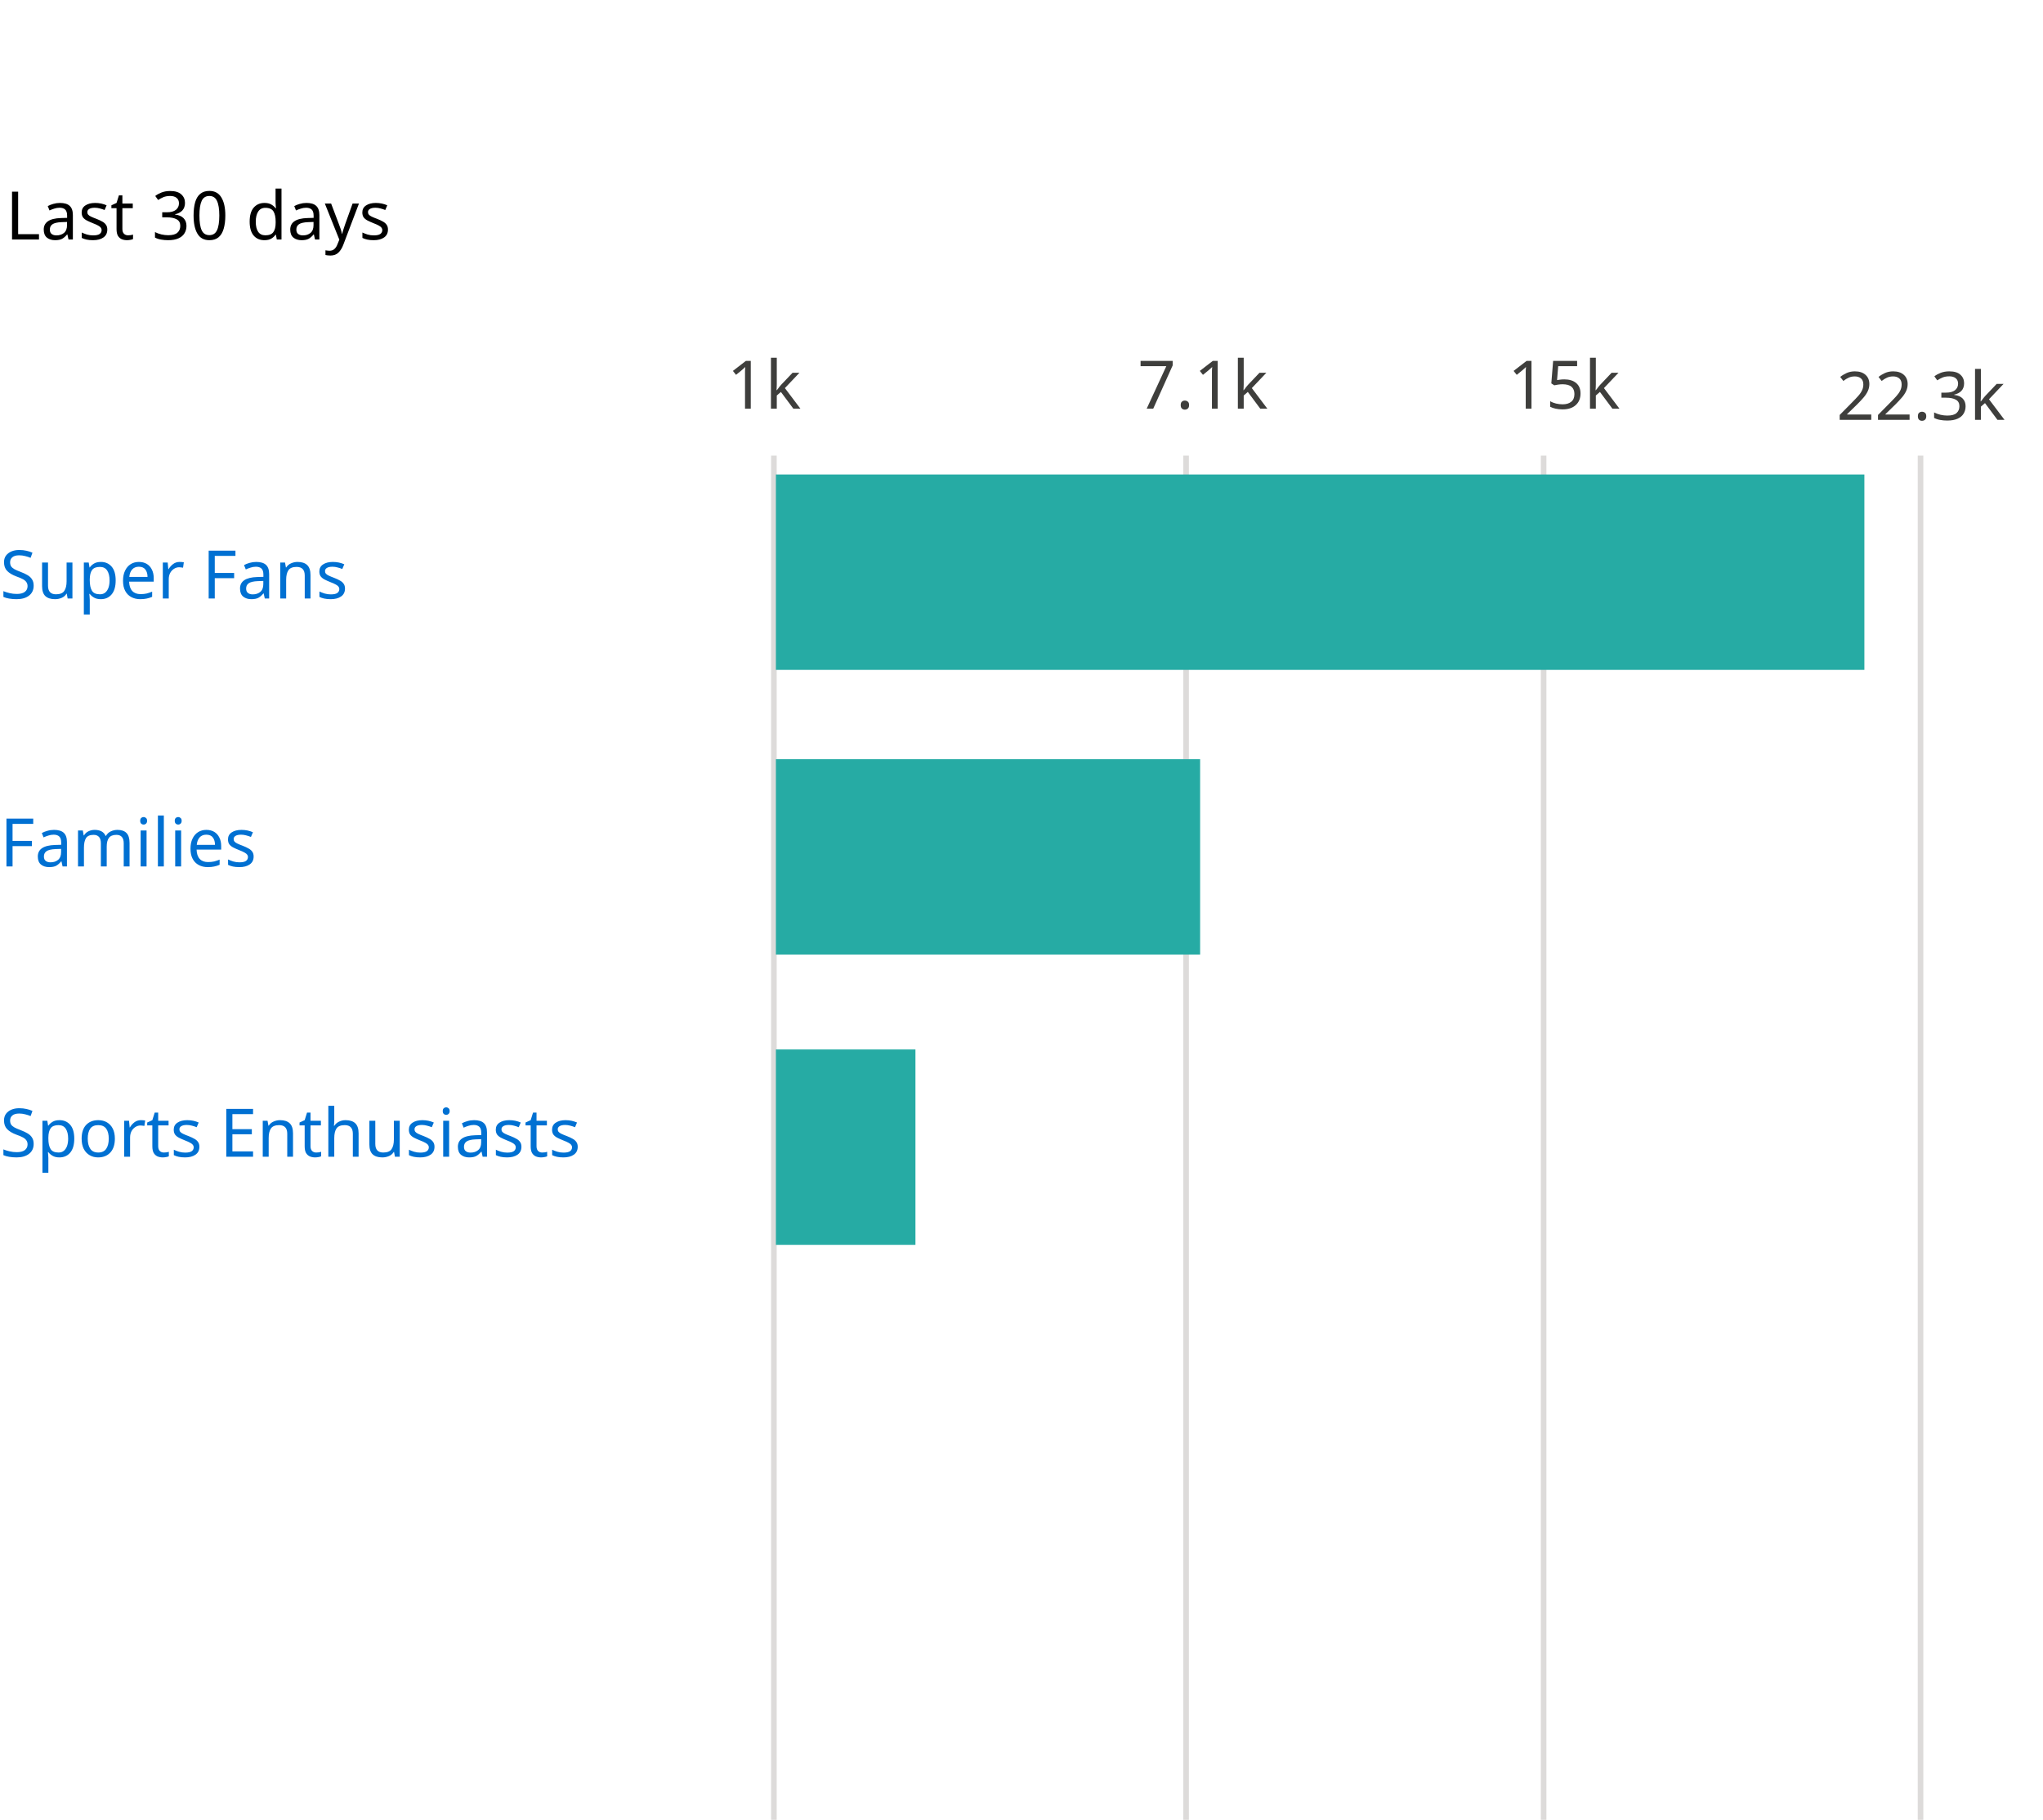
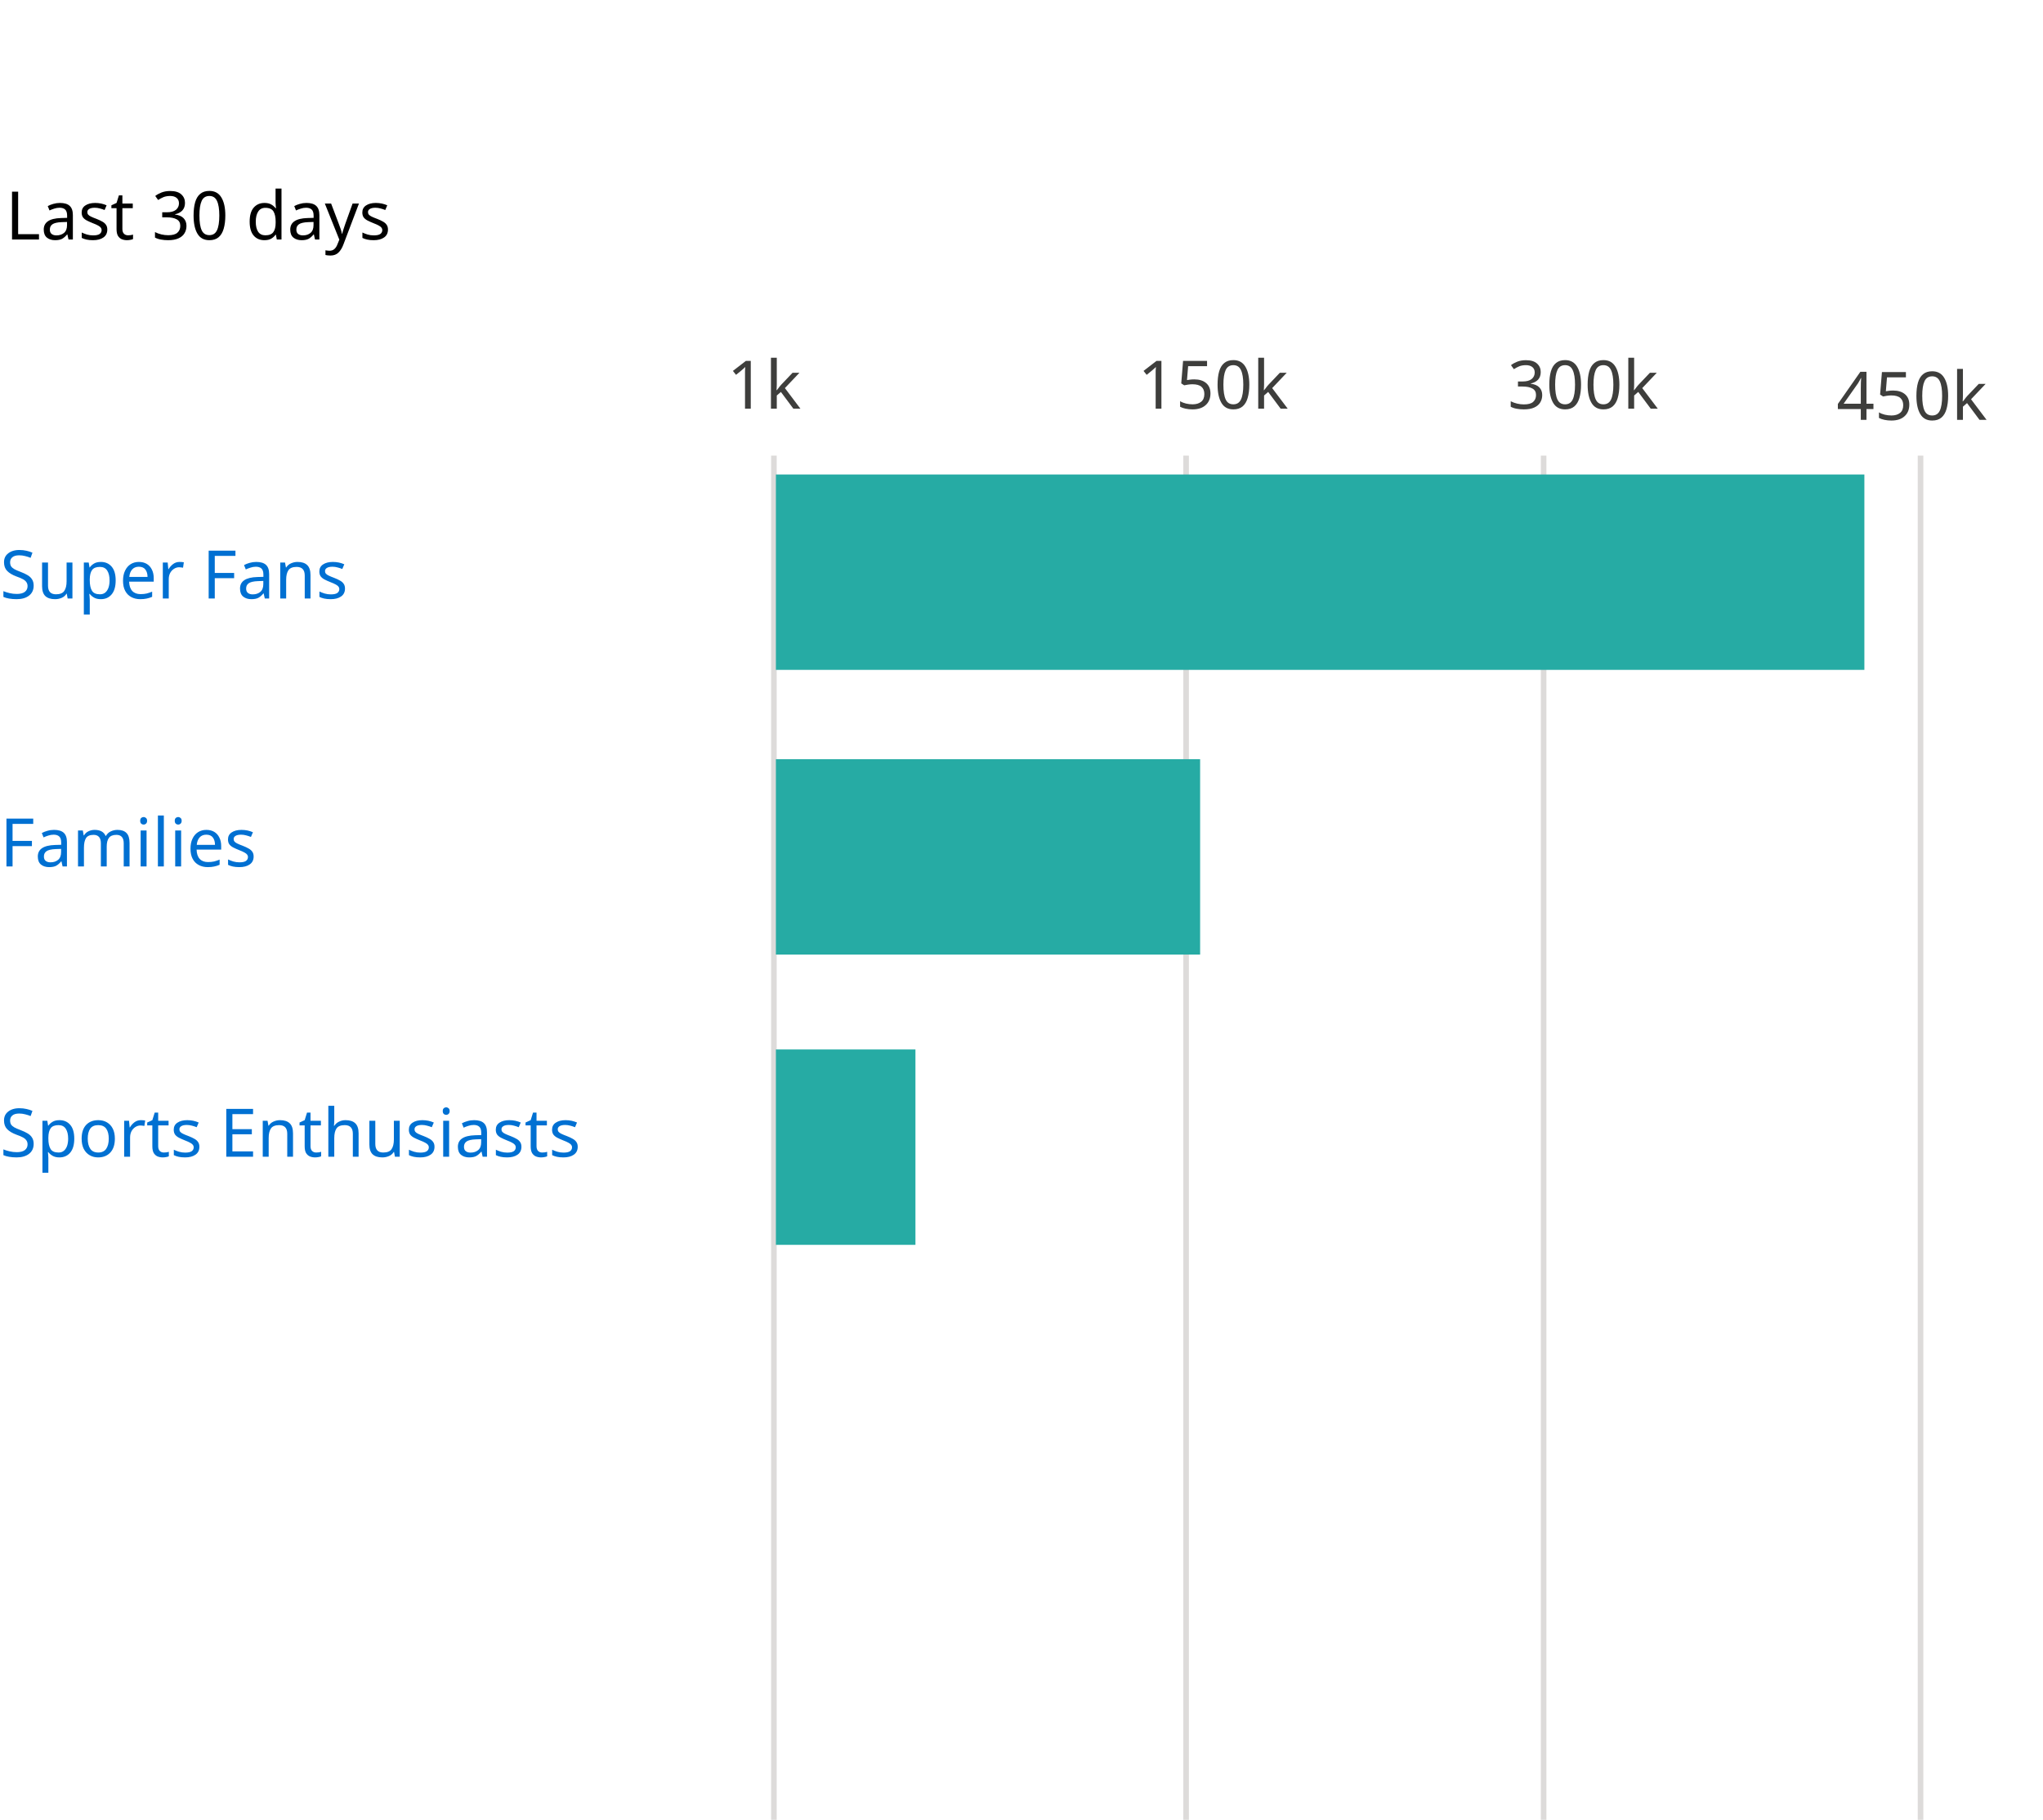
<svg xmlns="http://www.w3.org/2000/svg" style="margin-left: 10px; margin-top: -50px; margin-bottom: 12px;" width="366" height="326" viewBox="0 0 366 326" fill="none">
  <style>
        .growThisBar {
            animation: flipHeads 1s ease-out forwards;
            transform-origin: 140px center;
        }

        @-webkit-keyframes flipHeads {
          from { transform: scaleX(0); }
          to { transform: scaleX(1); }
        }
    </style>
  <g id="Top Segments">
    <g id="Group 55">
      <g id="Gridline">
        <g id="grid7">
          <path id="Path 2" d="M138.643 81.618V326" stroke="#DDDBDA" />
          <text id="$0" fill="#3E3E3C" xml:space="preserve" style="white-space: pre" font-family="Salesforce Sans" font-size="12" letter-spacing="0px">
            <tspan x="130.235" y="73.212">1k</tspan>
          </text>
        </g>
        <g id="grid6">
          <path id="Path 2_2" d="M212.487 81.618V326" stroke="#DDDBDA" />
          <text id="$200" fill="#3E3E3C" xml:space="preserve" style="white-space: pre" font-family="Salesforce Sans" font-size="12" letter-spacing="0px">
-             <tspan x="203.8" y="73.212">7.1k</tspan>
+             <tspan x="203.8" y="73.212">150k</tspan>
          </text>
        </g>
        <g id="grid3">
          <path id="Path 2_3" d="M276.536 81.618V326" stroke="#DDDBDA" />
          <text id="$400" fill="#3E3E3C" xml:space="preserve" style="white-space: pre" font-family="Salesforce Sans" font-size="12" letter-spacing="0px">
-             <tspan x="270.097" y="73.212">15k</tspan>
+             <tspan x="270.097" y="73.212">300k</tspan>
          </text>
        </g>
        <g id="grid1">
          <path id="Path 2_4" d="M344.061 81.618V326" stroke="#DDDBDA" />
          <text id="$600" fill="#3E3E3C" xml:space="preserve" style="white-space: pre" font-family="Salesforce Sans" font-size="12" letter-spacing="0px">
-             <tspan x="329" y="75.212">22.3k</tspan>
+             <tspan x="329" y="75.212">450k</tspan>
          </text>
        </g>
      </g>
      <path id="Bar" class="growThisBar" d="M139 85H334V120H139V85Z" fill="#26ABA4" />
      <text id="Account A" fill="#0070D2" xml:space="preserve" style="white-space: pre" font-family="Salesforce Sans" font-size="12" letter-spacing="0px">
        <tspan x="0" y="107.212">Super Fans</tspan>
      </text>
      <path id="Bar_2" class="growThisBar" d="M139 136H215V171H139V136Z" fill="#26ABA4" />
      <text id="Account B" fill="#0070D2" xml:space="preserve" style="white-space: pre; cursor: pointer;" font-family="Salesforce Sans" font-size="12" letter-spacing="0px">
        <tspan x="0" y="155.212">Families</tspan>
      </text>
      <path id="Bar_3" class="growThisBar" d="M139 188H164V223H139V188Z" fill="#26ABA4" />
      <text id="Account C" fill="#0070D2" xml:space="preserve" style="white-space: pre" font-family="Salesforce Sans" font-size="12" letter-spacing="0px">
        <tspan x="0" y="207.212">Sports Enthusiasts</tspan>
      </text>
      <text id="Last 30 days" fill="black" xml:space="preserve" style="white-space: pre" font-family="Salesforce Sans" font-size="12" letter-spacing="0px">
        <tspan x="1" y="42.904">Last 30 days</tspan>
      </text>
    </g>
  </g>
</svg>
